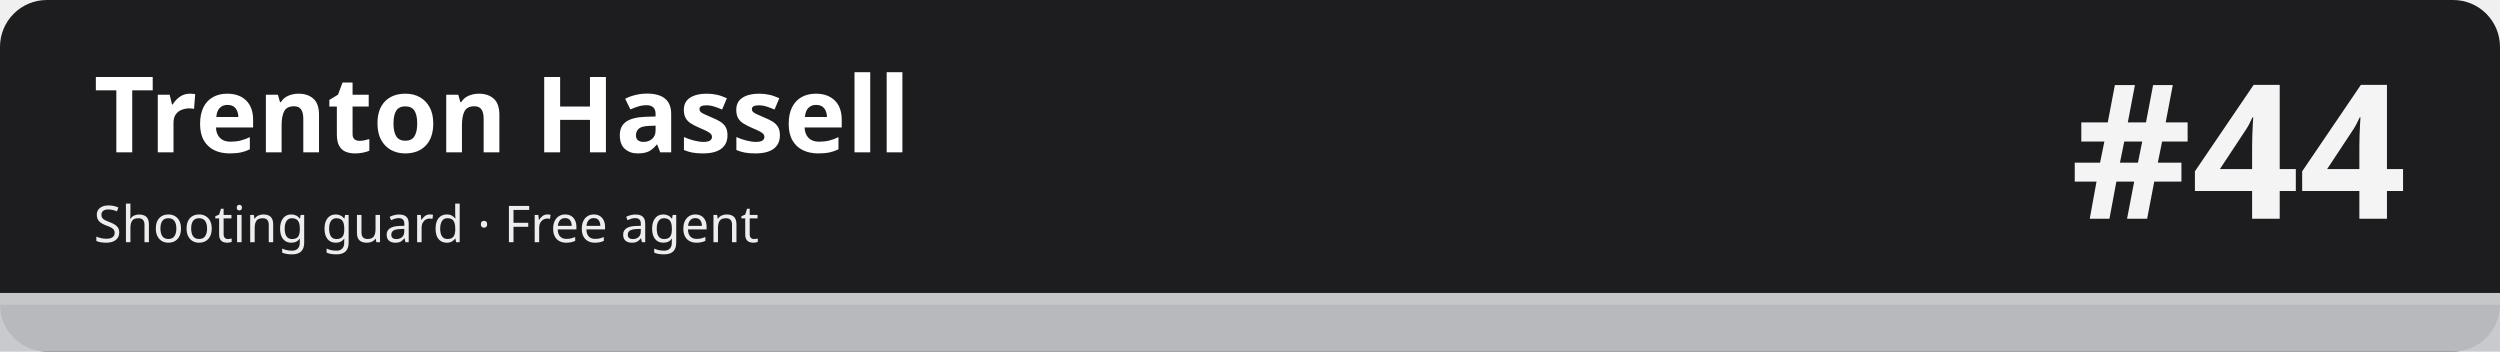
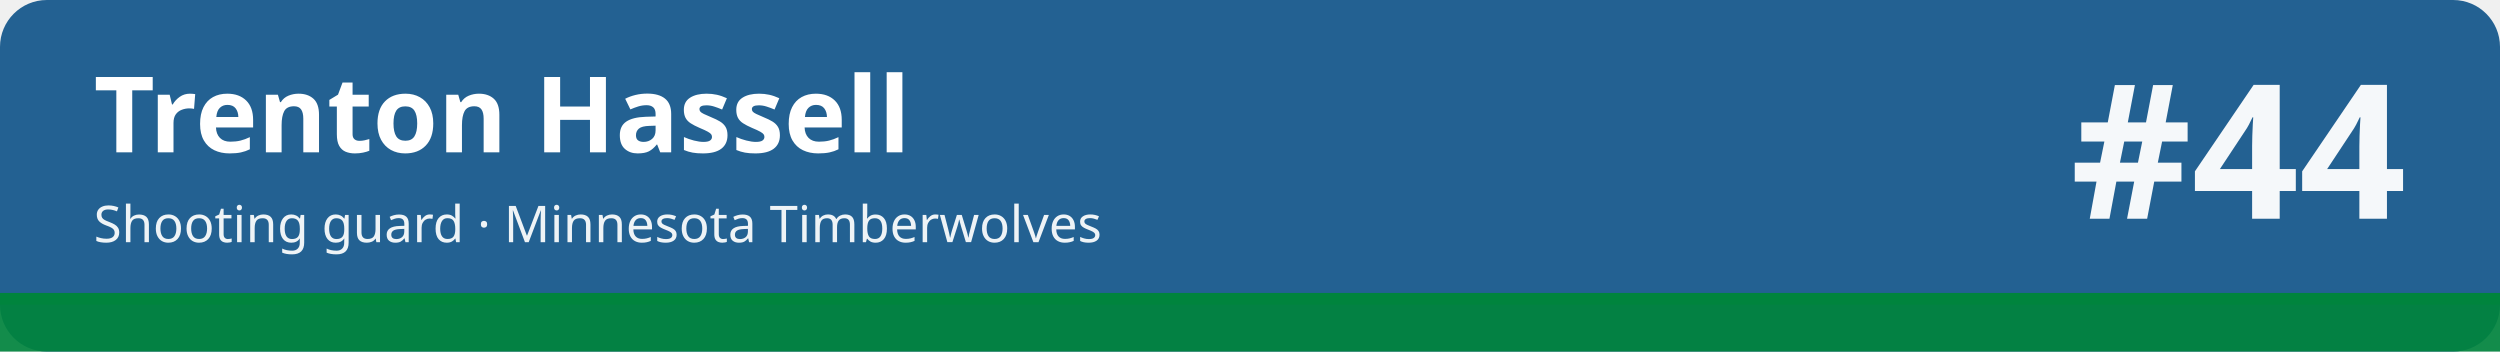
<svg xmlns="http://www.w3.org/2000/svg" width="1280" height="180" viewBox="0 0 1280 180" role="img" aria-labelledby="t d">
-   <rect width="1280" height="180" rx="24" fill="#1d1d1f" />
-   <rect x="0" y="150" width="1280" height="30" fill="#c5c7cb" fill-opacity=".92" />
-   <rect x="0" y="150" width="1280" height="6" fill="#c5c7cb" />
+   <rect width="1280" height="180" rx="24" fill="#236192" />
+   <rect x="0" y="150" width="1280" height="30" fill="#00843d" fill-opacity=".92" />
+   <rect x="0" y="150" width="1280" height="6" fill="#00843d" />
  <text x="48" y="78" font-family="sans-serif" font-size="54" font-weight="700" fill="#ffffff">Trenton Hassell</text>
-   <text x="48" y="124" font-family="sans-serif" font-size="26" fill="#ffffff" fill-opacity=".92">Shooting guard · Free agent</text>
+   <text x="48" y="124" font-family="sans-serif" font-size="26" fill="#ffffff" fill-opacity=".92">Shooting guard · Minnesota Timberwolves</text>
  <text x="1232" y="112" font-family="sans-serif" font-size="96" font-weight="800" fill="#ffffff" fill-opacity=".95" text-anchor="end">#44</text>
</svg>
